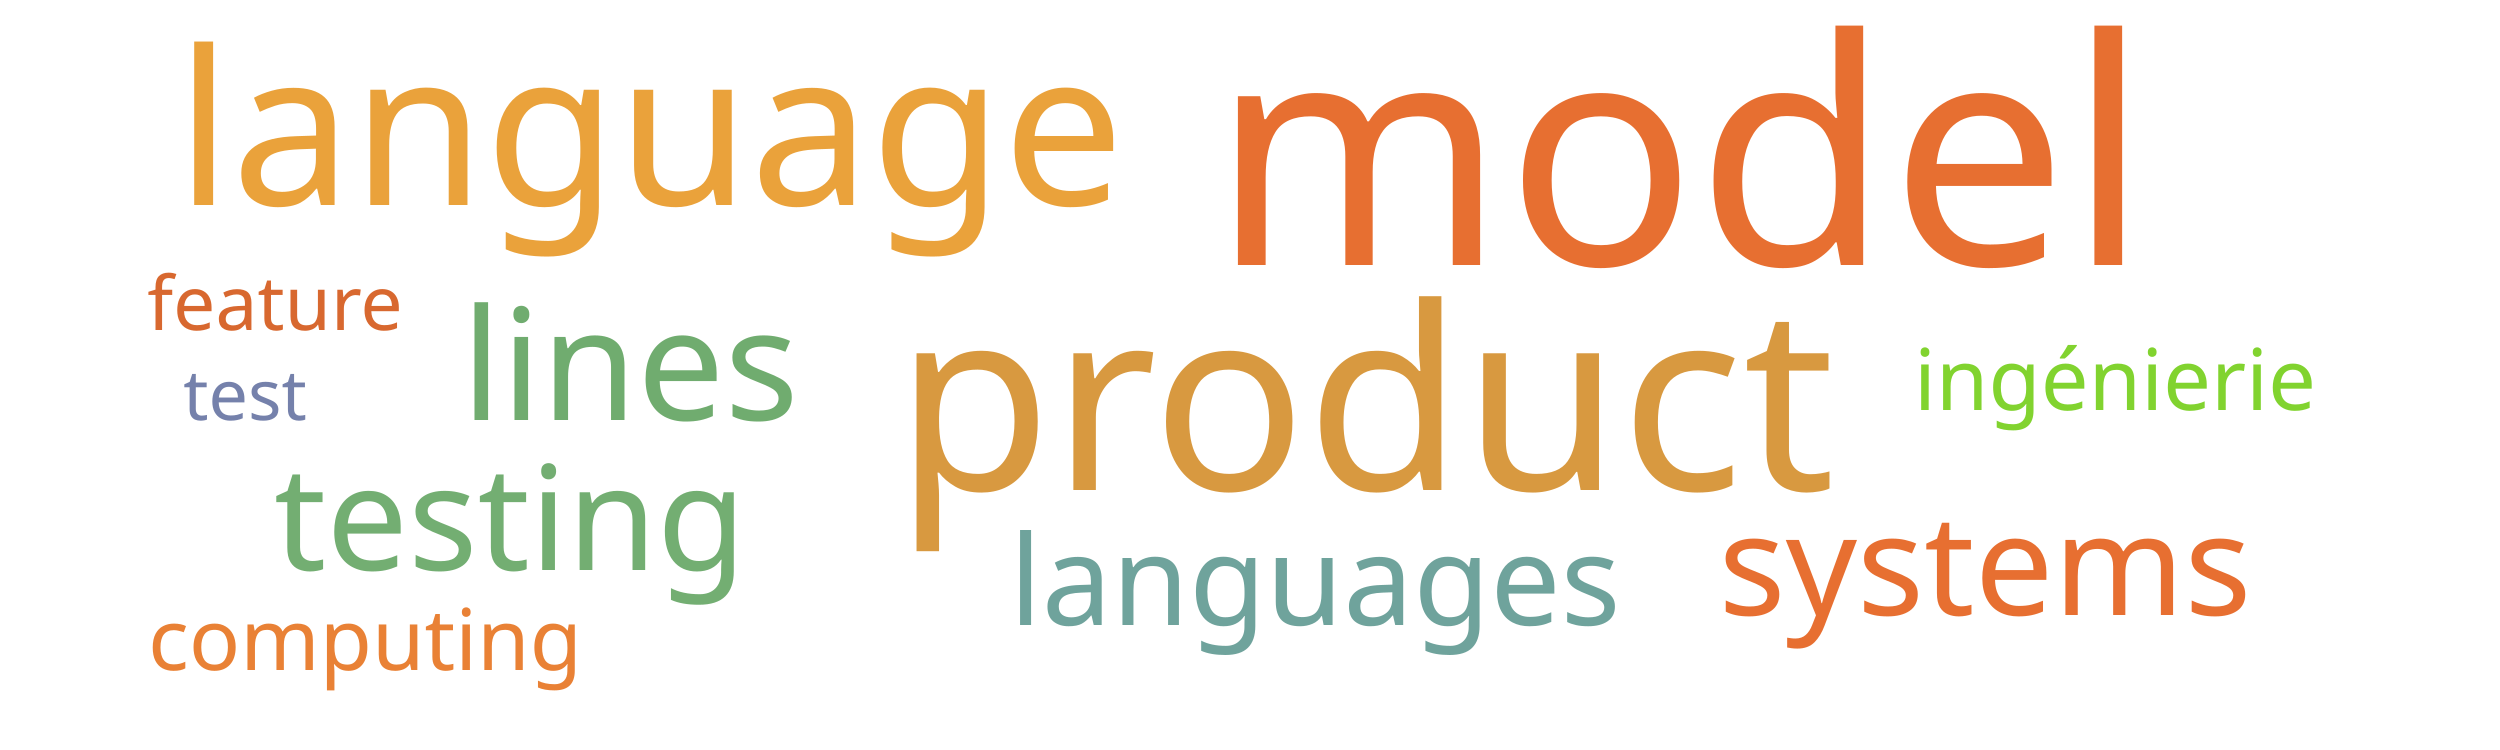
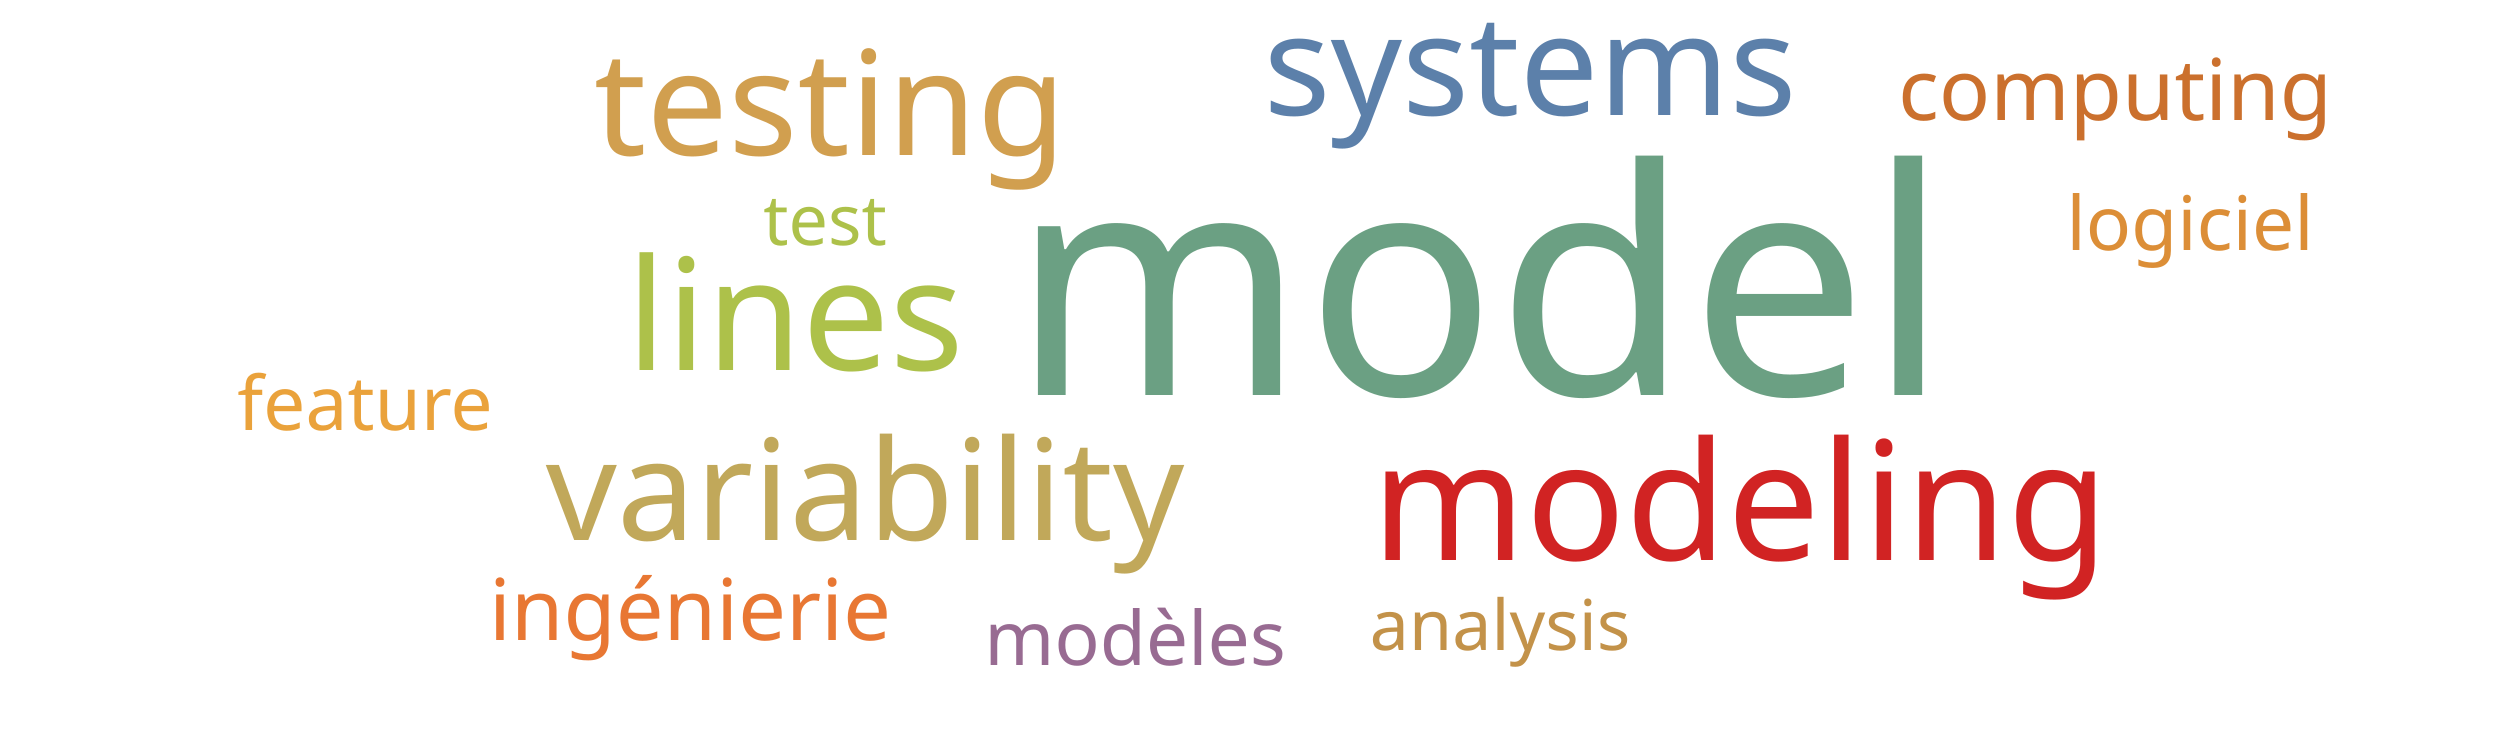
<svg xmlns="http://www.w3.org/2000/svg" width="500" height="150">
  <g transform="translate(250, 75)">
-     <text text-anchor="middle" style="font-family: Impact; font-size: 63px; fill: #e76f31" transform="translate(86,-22)rotate(0)">model</text>
-     <text text-anchor="middle" style="font-family: Impact; font-size: 51px; fill: #d89940" transform="translate(23,23)rotate(0)">product</text>
-     <text text-anchor="middle" style="font-family: Impact; font-size: 43px; fill: #eaa23b" transform="translate(-120,-34)rotate(0)">language</text>
-     <text text-anchor="middle" style="font-family: Impact; font-size: 31px; fill: #70ac6f" transform="translate(-124,9)rotate(0)">lines</text>
-     <text text-anchor="middle" style="font-family: Impact; font-size: 29px; fill: #73ae72" transform="translate(-148,39)rotate(0)">testing</text>
-     <text text-anchor="middle" style="font-family: Impact; font-size: 28px; fill: #e76f31" transform="translate(147,48)rotate(0)">systems</text>
-     <text text-anchor="middle" style="font-family: Impact; font-size: 25px; fill: #6fa39c" transform="translate(13,50)rotate(0)">languages</text>
-     <text text-anchor="middle" style="font-family: Impact; font-size: 17px; fill: #81d32f" transform="translate(173,7)rotate(0)">ingénierie</text>
-     <text text-anchor="middle" style="font-family: Impact; font-size: 17px; fill: #e98135" transform="translate(-177,59)rotate(0)">computing</text>
-     <text text-anchor="middle" style="font-family: Impact; font-size: 15px; fill: #d8682f" transform="translate(-195,-9)rotate(0)">feature</text>
-     <text text-anchor="middle" style="font-family: Impact; font-size: 14px; fill: #7581ab" transform="translate(-201,9)rotate(0)">test</text>
+     <text text-anchor="middle" style="font-family: Impact; font-size: 63px; fill: #6ba083" transform="translate(46,4)rotate(0)">model</text>
+     <text text-anchor="middle" style="font-family: Impact; font-size: 33px; fill: #d12323" transform="translate(98,37)rotate(0)">modeling</text>
+     <text text-anchor="middle" style="font-family: Impact; font-size: 31px; fill: #adc14a" transform="translate(-91,-1)rotate(0)">lines</text>
+     <text text-anchor="middle" style="font-family: Impact; font-size: 29px; fill: #d19f4f" transform="translate(-84,-44)rotate(0)">testing</text>
+     <text text-anchor="middle" style="font-family: Impact; font-size: 28px; fill: #c1a85a" transform="translate(-77,33)rotate(0)">variability</text>
+     <text text-anchor="middle" style="font-family: Impact; font-size: 28px; fill: #5c80aa" transform="translate(56,-52)rotate(0)">systems</text>
+     <text text-anchor="middle" style="font-family: Impact; font-size: 17px; fill: #e87733" transform="translate(-112,53)rotate(0)">ingénierie</text>
+     <text text-anchor="middle" style="font-family: Impact; font-size: 17px; fill: #cb702d" transform="translate(173,-51)rotate(0)">computing</text>
+     <text text-anchor="middle" style="font-family: Impact; font-size: 15px; fill: #986b92" transform="translate(-23,58)rotate(0)">modèles</text>
+     <text text-anchor="middle" style="font-family: Impact; font-size: 15px; fill: #dc8e37" transform="translate(188,-25)rotate(0)">logiciel</text>
+     <text text-anchor="middle" style="font-family: Impact; font-size: 15px; fill: #eaa23b" transform="translate(-177,11)rotate(0)">feature</text>
+     <text text-anchor="middle" style="font-family: Impact; font-size: 14px; fill: #c39249" transform="translate(50,55)rotate(0)">analysis</text>
+     <text text-anchor="middle" style="font-family: Impact; font-size: 14px; fill: #adc14a" transform="translate(-85,-26)rotate(0)">test</text>
  </g>
</svg>
